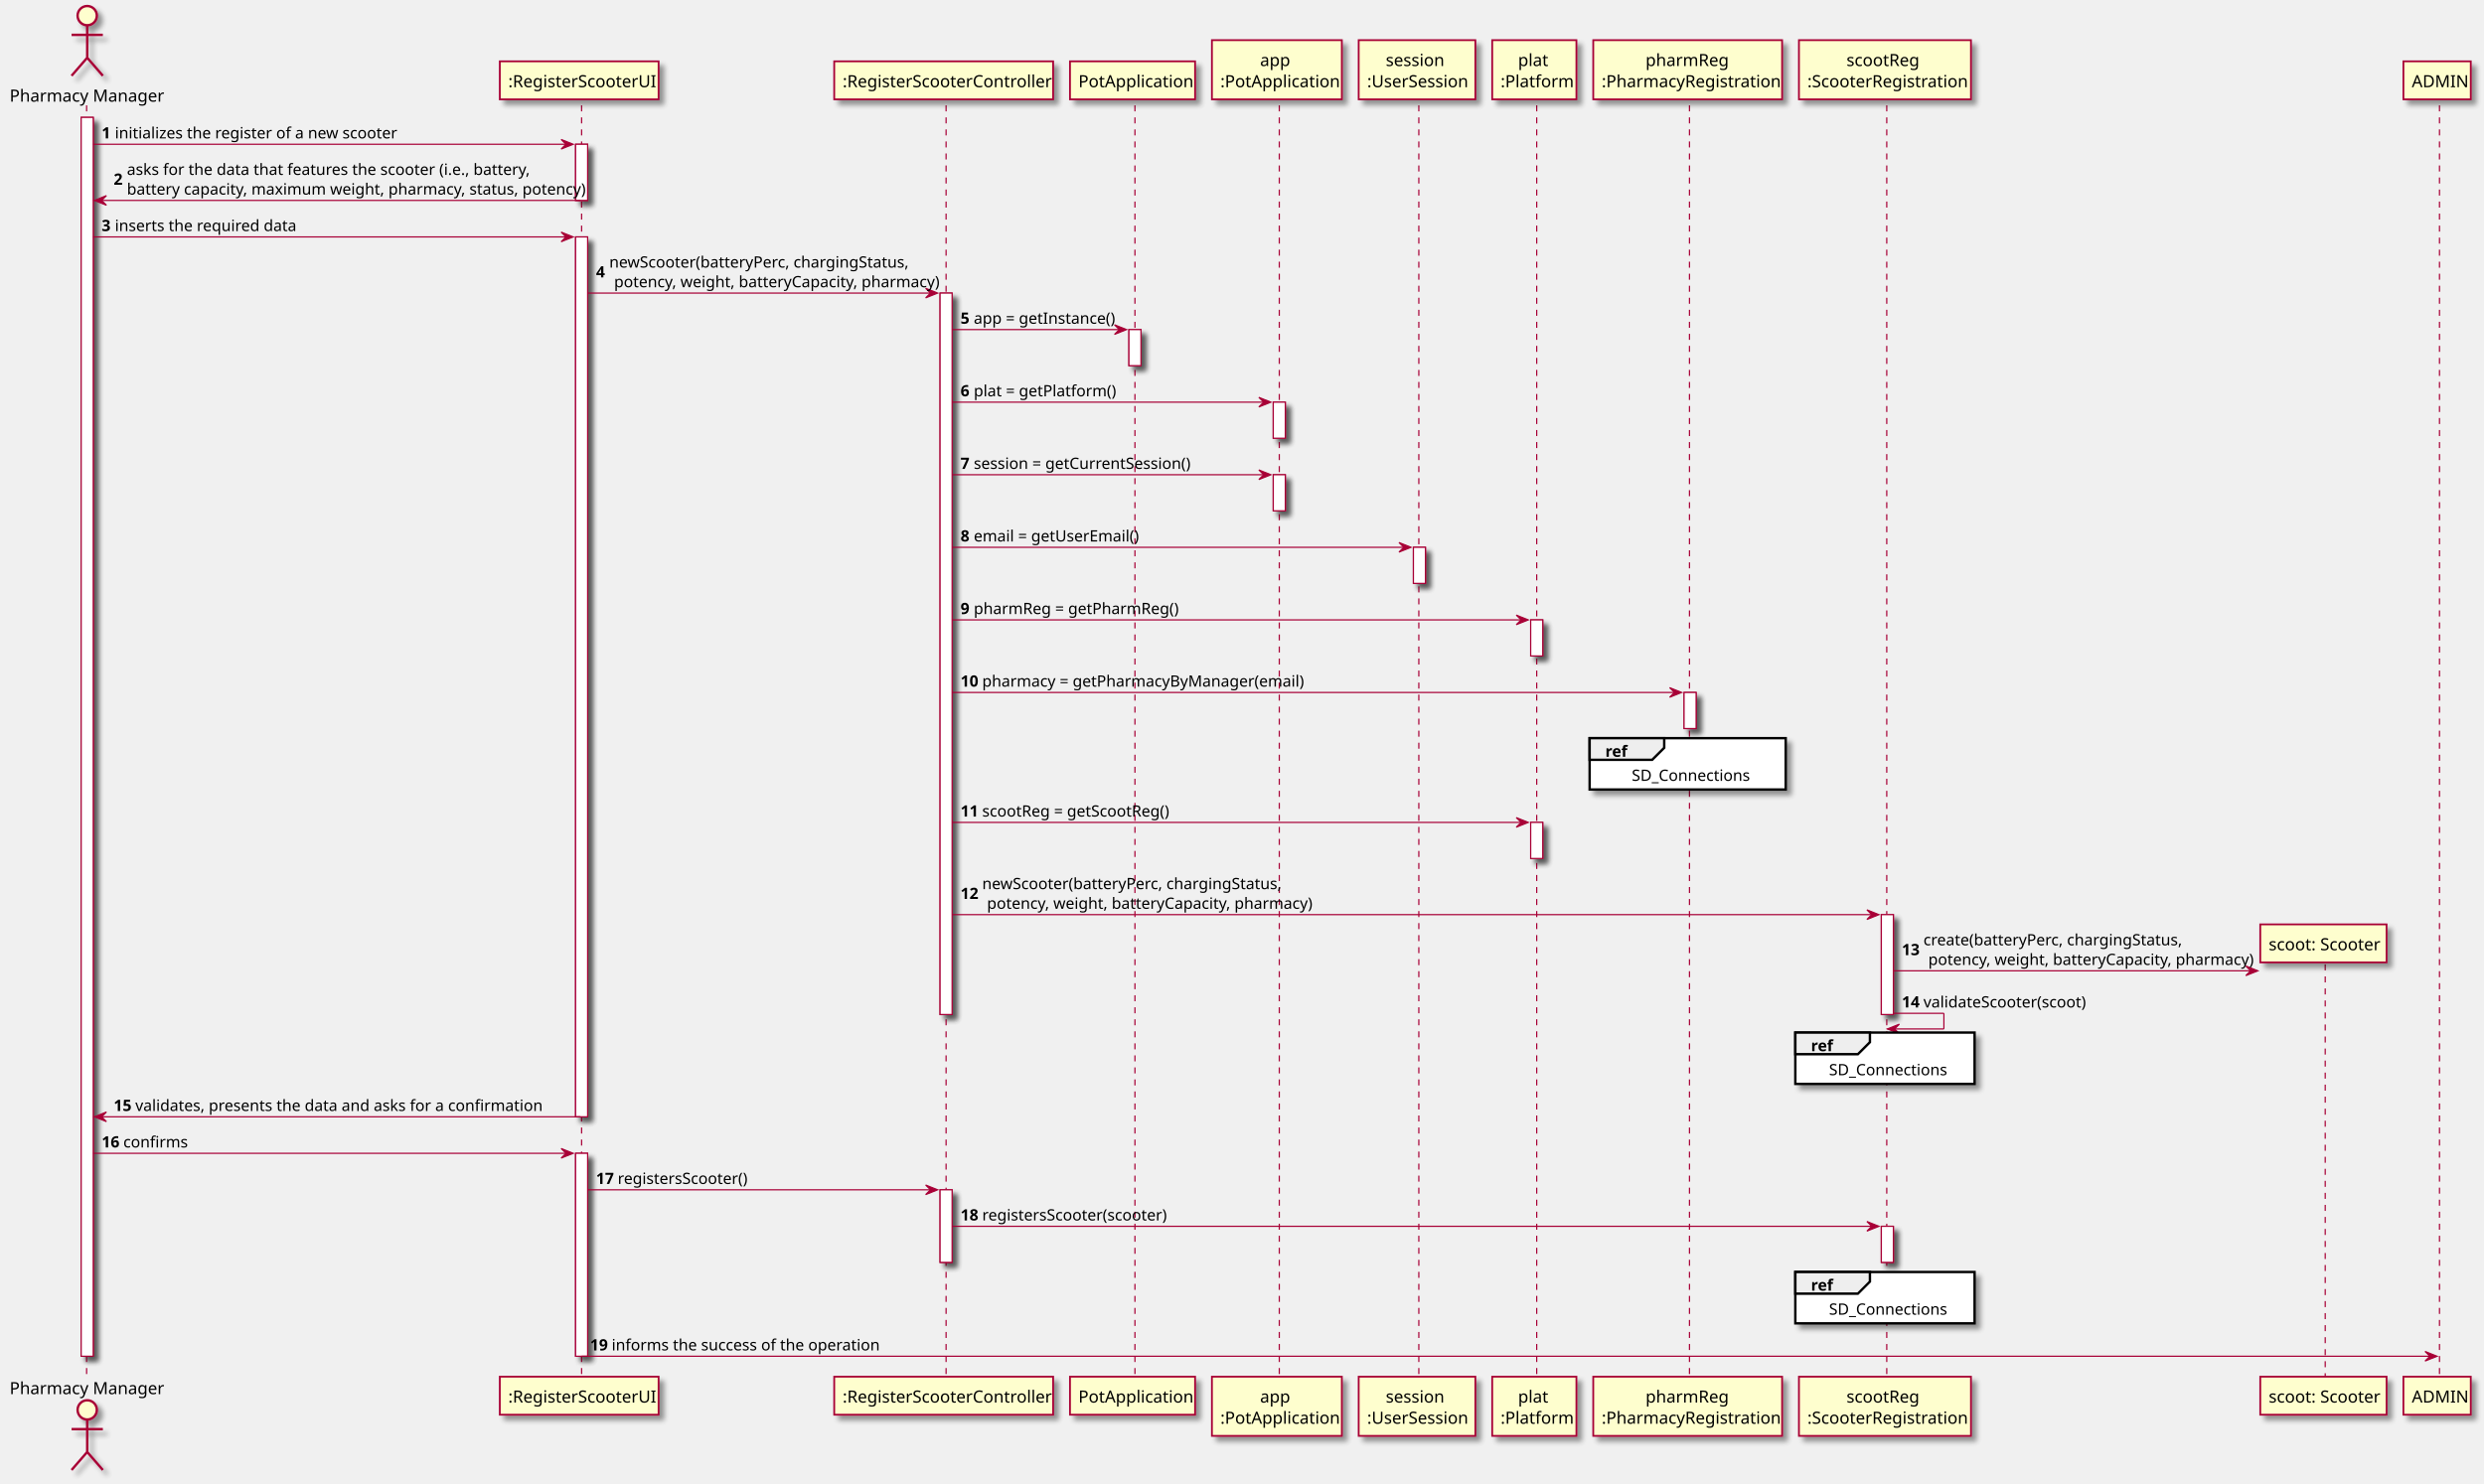
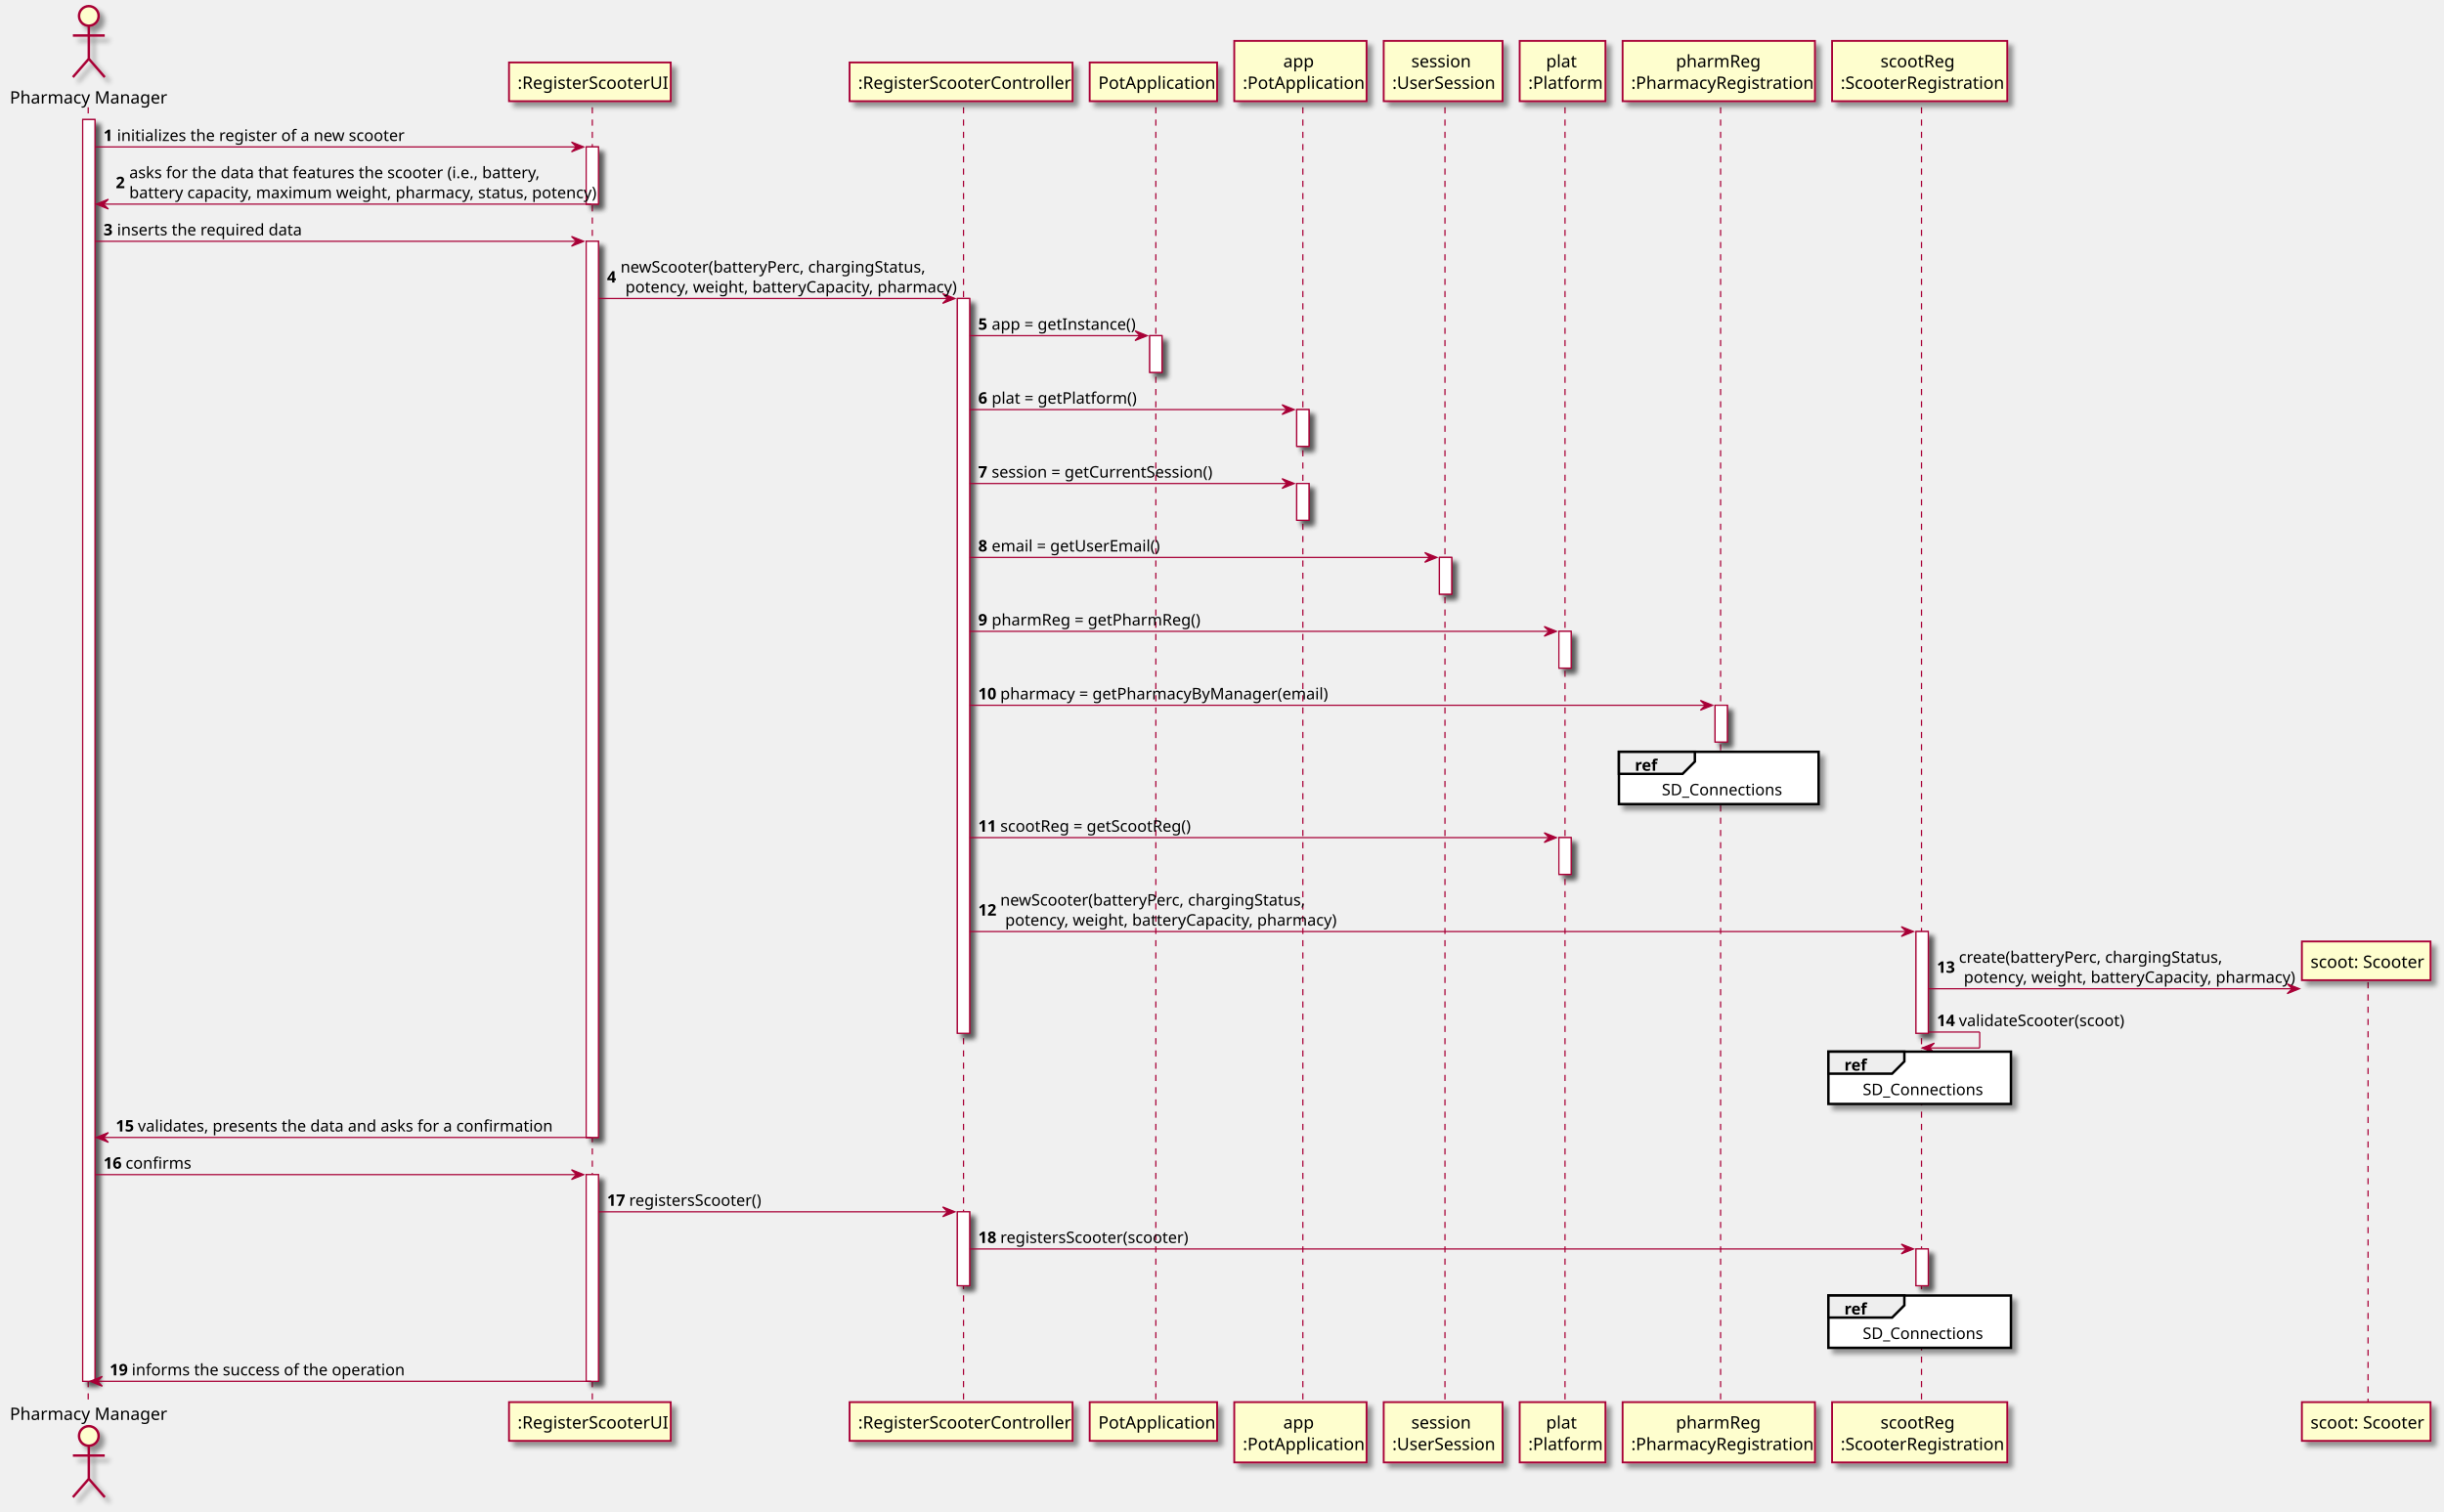
- <svg xmlns="http://www.w3.org/2000/svg" contentScriptType="application/ecmascript" contentStyleType="text/css" height="1234px" preserveAspectRatio="none" style="width:2065px;height:1234px;" version="1.1" viewBox="0 0 2065 1234" width="2065px" zoomAndPan="magnify">
+ <svg xmlns="http://www.w3.org/2000/svg" contentScriptType="application/ecmascript" contentStyleType="text/css" height="1234px" preserveAspectRatio="none" style="width:1995px;height:1234px;" version="1.1" viewBox="0 0 1995 1234" width="1995px" zoomAndPan="magnify">
  <defs>
-     <filter height="300%" id="fflf0548j7dnt" width="300%" x="-1" y="-1">
+     <filter height="300%" id="f1qmhrhe2sltez" width="300%" x="-1" y="-1">
      <feGaussianBlur result="blurOut" stdDeviation="2.0" />
      <feColorMatrix in="blurOut" result="blurOut2" type="matrix" values="0 0 0 0 0 0 0 0 0 0 0 0 0 0 0 0 0 0 .4 0" />
      <feOffset dx="4.0" dy="4.0" in="blurOut2" result="blurOut3" />
      <feBlend in="SourceGraphic" in2="blurOut3" mode="normal" />
    </filter>
  </defs>
  <g>
-     <rect fill="#FFFFFF" filter="url(#fflf0548j7dnt)" height="1030.195" style="stroke: #A80036; stroke-width: 1.0;" width="10" x="67.5" y="97.609" />
-     <rect fill="#FFFFFF" filter="url(#fflf0548j7dnt)" height="46.703" style="stroke: #A80036; stroke-width: 1.0;" width="10" x="478.5" y="119.961" />
-     <rect fill="#FFFFFF" filter="url(#fflf0548j7dnt)" height="731.68" style="stroke: #A80036; stroke-width: 1.0;" width="10" x="478.5" y="197.016" />
-     <rect fill="#FFFFFF" filter="url(#fflf0548j7dnt)" height="168.758" style="stroke: #A80036; stroke-width: 1.0;" width="10" x="478.5" y="959.047" />
-     <rect fill="#FFFFFF" filter="url(#fflf0548j7dnt)" height="599.922" style="stroke: #A80036; stroke-width: 1.0;" width="10" x="781.5" y="243.719" />
-     <rect fill="#FFFFFF" filter="url(#fflf0548j7dnt)" height="60.352" style="stroke: #A80036; stroke-width: 1.0;" width="10" x="781.5" y="989.398" />
-     <rect fill="#FFFFFF" filter="url(#fflf0548j7dnt)" height="30" style="stroke: #A80036; stroke-width: 1.0;" width="10" x="938.5" y="274.07" />
-     <rect fill="#FFFFFF" filter="url(#fflf0548j7dnt)" height="30" style="stroke: #A80036; stroke-width: 1.0;" width="10" x="1058.5" y="334.422" />
-     <rect fill="#FFFFFF" filter="url(#fflf0548j7dnt)" height="30" style="stroke: #A80036; stroke-width: 1.0;" width="10" x="1058.5" y="394.773" />
-     <rect fill="#FFFFFF" filter="url(#fflf0548j7dnt)" height="30" style="stroke: #A80036; stroke-width: 1.0;" width="10" x="1175" y="455.125" />
-     <rect fill="#FFFFFF" filter="url(#fflf0548j7dnt)" height="30" style="stroke: #A80036; stroke-width: 1.0;" width="10" x="1272.5" y="515.477" />
-     <rect fill="#FFFFFF" filter="url(#fflf0548j7dnt)" height="30" style="stroke: #A80036; stroke-width: 1.0;" width="10" x="1272.5" y="683.883" />
-     <rect fill="#FFFFFF" filter="url(#fflf0548j7dnt)" height="30" style="stroke: #A80036; stroke-width: 1.0;" width="10" x="1400" y="575.828" />
-     <rect fill="#FFFFFF" filter="url(#fflf0548j7dnt)" height="83.055" style="stroke: #A80036; stroke-width: 1.0;" width="10" x="1564" y="760.586" />
-     <rect fill="#FFFFFF" filter="url(#fflf0548j7dnt)" height="30" style="stroke: #A80036; stroke-width: 1.0;" width="10" x="1564" y="1019.75" />
+     <rect fill="#FFFFFF" filter="url(#f1qmhrhe2sltez)" height="1030.195" style="stroke: #A80036; stroke-width: 1.0;" width="10" x="67.5" y="97.609" />
+     <rect fill="#FFFFFF" filter="url(#f1qmhrhe2sltez)" height="46.703" style="stroke: #A80036; stroke-width: 1.0;" width="10" x="478.5" y="119.961" />
+     <rect fill="#FFFFFF" filter="url(#f1qmhrhe2sltez)" height="731.68" style="stroke: #A80036; stroke-width: 1.0;" width="10" x="478.5" y="197.016" />
+     <rect fill="#FFFFFF" filter="url(#f1qmhrhe2sltez)" height="168.758" style="stroke: #A80036; stroke-width: 1.0;" width="10" x="478.5" y="959.047" />
+     <rect fill="#FFFFFF" filter="url(#f1qmhrhe2sltez)" height="599.922" style="stroke: #A80036; stroke-width: 1.0;" width="10" x="781.5" y="243.719" />
+     <rect fill="#FFFFFF" filter="url(#f1qmhrhe2sltez)" height="60.352" style="stroke: #A80036; stroke-width: 1.0;" width="10" x="781.5" y="989.398" />
+     <rect fill="#FFFFFF" filter="url(#f1qmhrhe2sltez)" height="30" style="stroke: #A80036; stroke-width: 1.0;" width="10" x="938.5" y="274.07" />
+     <rect fill="#FFFFFF" filter="url(#f1qmhrhe2sltez)" height="30" style="stroke: #A80036; stroke-width: 1.0;" width="10" x="1058.5" y="334.422" />
+     <rect fill="#FFFFFF" filter="url(#f1qmhrhe2sltez)" height="30" style="stroke: #A80036; stroke-width: 1.0;" width="10" x="1058.5" y="394.773" />
+     <rect fill="#FFFFFF" filter="url(#f1qmhrhe2sltez)" height="30" style="stroke: #A80036; stroke-width: 1.0;" width="10" x="1175" y="455.125" />
+     <rect fill="#FFFFFF" filter="url(#f1qmhrhe2sltez)" height="30" style="stroke: #A80036; stroke-width: 1.0;" width="10" x="1272.5" y="515.477" />
+     <rect fill="#FFFFFF" filter="url(#f1qmhrhe2sltez)" height="30" style="stroke: #A80036; stroke-width: 1.0;" width="10" x="1272.5" y="683.883" />
+     <rect fill="#FFFFFF" filter="url(#f1qmhrhe2sltez)" height="30" style="stroke: #A80036; stroke-width: 1.0;" width="10" x="1400" y="575.828" />
+     <rect fill="#FFFFFF" filter="url(#f1qmhrhe2sltez)" height="83.055" style="stroke: #A80036; stroke-width: 1.0;" width="10" x="1564" y="760.586" />
+     <rect fill="#FFFFFF" filter="url(#f1qmhrhe2sltez)" height="30" style="stroke: #A80036; stroke-width: 1.0;" width="10" x="1564" y="1019.75" />
    <line style="stroke: #A80036; stroke-width: 1.0; stroke-dasharray: 5.0,5.0;" x1="72" x2="72" y1="87.609" y2="1145.805" />
    <line style="stroke: #A80036; stroke-width: 1.0; stroke-dasharray: 5.0,5.0;" x1="483.5" x2="483.5" y1="87.609" y2="1145.805" />
    <line style="stroke: #A80036; stroke-width: 1.0; stroke-dasharray: 5.0,5.0;" x1="786.5" x2="786.5" y1="87.609" y2="1145.805" />
    <line style="stroke: #A80036; stroke-width: 1.0; stroke-dasharray: 5.0,5.0;" x1="943.5" x2="943.5" y1="87.609" y2="1145.805" />
    <line style="stroke: #A80036; stroke-width: 1.0; stroke-dasharray: 5.0,5.0;" x1="1063.5" x2="1063.5" y1="87.609" y2="1145.805" />
    <line style="stroke: #A80036; stroke-width: 1.0; stroke-dasharray: 5.0,5.0;" x1="1179.5" x2="1179.5" y1="87.609" y2="1145.805" />
    <line style="stroke: #A80036; stroke-width: 1.0; stroke-dasharray: 5.0,5.0;" x1="1277.5" x2="1277.5" y1="87.609" y2="1145.805" />
    <line style="stroke: #A80036; stroke-width: 1.0; stroke-dasharray: 5.0,5.0;" x1="1404.5" x2="1404.5" y1="87.609" y2="1145.805" />
    <line style="stroke: #A80036; stroke-width: 1.0; stroke-dasharray: 5.0,5.0;" x1="1568.5" x2="1568.5" y1="87.609" y2="1145.805" />
    <line style="stroke: #A80036; stroke-width: 1.0; stroke-dasharray: 5.0,5.0;" x1="1933" x2="1933" y1="801.938" y2="1145.805" />
-     <line style="stroke: #A80036; stroke-width: 1.0; stroke-dasharray: 5.0,5.0;" x1="2028" x2="2028" y1="87.609" y2="1145.805" />
    <text fill="#000000" font-family="sans-serif" font-size="14" lengthAdjust="spacingAndGlyphs" textLength="123" x="8" y="84.533">Pharmacy Manager</text>
-     <ellipse cx="72.5" cy="13" fill="#FEFECE" filter="url(#fflf0548j7dnt)" rx="8" ry="8" style="stroke: #A80036; stroke-width: 2.0;" />
-     <path d="M72.5,21 L72.5,48 M59.5,29 L85.5,29 M72.5,48 L59.5,63 M72.5,48 L85.5,63 " fill="none" filter="url(#fflf0548j7dnt)" style="stroke: #A80036; stroke-width: 2.0;" />
+     <ellipse cx="72.5" cy="13" fill="#FEFECE" filter="url(#f1qmhrhe2sltez)" rx="8" ry="8" style="stroke: #A80036; stroke-width: 2.0;" />
+     <path d="M72.5,21 L72.5,48 M59.5,29 L85.5,29 M72.5,48 L59.5,63 M72.5,48 L85.5,63 " fill="none" filter="url(#f1qmhrhe2sltez)" style="stroke: #A80036; stroke-width: 2.0;" />
    <text fill="#000000" font-family="sans-serif" font-size="14" lengthAdjust="spacingAndGlyphs" textLength="123" x="8" y="1159.338">Pharmacy Manager</text>
-     <ellipse cx="72.5" cy="1172.414" fill="#FEFECE" filter="url(#fflf0548j7dnt)" rx="8" ry="8" style="stroke: #A80036; stroke-width: 2.0;" />
-     <path d="M72.5,1180.414 L72.5,1207.414 M59.5,1188.414 L85.5,1188.414 M72.5,1207.414 L59.5,1222.414 M72.5,1207.414 L85.5,1222.414 " fill="none" filter="url(#fflf0548j7dnt)" style="stroke: #A80036; stroke-width: 2.0;" />
-     <rect fill="#FEFECE" filter="url(#fflf0548j7dnt)" height="31.609" style="stroke: #A80036; stroke-width: 1.5;" width="132" x="415.5" y="51" />
+     <ellipse cx="72.5" cy="1172.414" fill="#FEFECE" filter="url(#f1qmhrhe2sltez)" rx="8" ry="8" style="stroke: #A80036; stroke-width: 2.0;" />
+     <path d="M72.5,1180.414 L72.5,1207.414 M59.5,1188.414 L85.5,1188.414 M72.5,1207.414 L59.5,1222.414 M72.5,1207.414 L85.5,1222.414 " fill="none" filter="url(#f1qmhrhe2sltez)" style="stroke: #A80036; stroke-width: 2.0;" />
+     <rect fill="#FEFECE" filter="url(#f1qmhrhe2sltez)" height="31.609" style="stroke: #A80036; stroke-width: 1.5;" width="132" x="415.5" y="51" />
    <text fill="#000000" font-family="sans-serif" font-size="14" lengthAdjust="spacingAndGlyphs" textLength="118" x="422.5" y="72.533">:RegisterScooterUI</text>
-     <rect fill="#FEFECE" filter="url(#fflf0548j7dnt)" height="31.609" style="stroke: #A80036; stroke-width: 1.5;" width="132" x="415.5" y="1144.805" />
+     <rect fill="#FEFECE" filter="url(#f1qmhrhe2sltez)" height="31.609" style="stroke: #A80036; stroke-width: 1.5;" width="132" x="415.5" y="1144.805" />
    <text fill="#000000" font-family="sans-serif" font-size="14" lengthAdjust="spacingAndGlyphs" textLength="118" x="422.5" y="1166.338">:RegisterScooterUI</text>
-     <rect fill="#FEFECE" filter="url(#fflf0548j7dnt)" height="31.609" style="stroke: #A80036; stroke-width: 1.5;" width="182" x="693.5" y="51" />
+     <rect fill="#FEFECE" filter="url(#f1qmhrhe2sltez)" height="31.609" style="stroke: #A80036; stroke-width: 1.5;" width="182" x="693.5" y="51" />
    <text fill="#000000" font-family="sans-serif" font-size="14" lengthAdjust="spacingAndGlyphs" textLength="168" x="700.5" y="72.533">:RegisterScooterController</text>
-     <rect fill="#FEFECE" filter="url(#fflf0548j7dnt)" height="31.609" style="stroke: #A80036; stroke-width: 1.5;" width="182" x="693.5" y="1144.805" />
+     <rect fill="#FEFECE" filter="url(#f1qmhrhe2sltez)" height="31.609" style="stroke: #A80036; stroke-width: 1.5;" width="182" x="693.5" y="1144.805" />
    <text fill="#000000" font-family="sans-serif" font-size="14" lengthAdjust="spacingAndGlyphs" textLength="168" x="700.5" y="1166.338">:RegisterScooterController</text>
-     <rect fill="#FEFECE" filter="url(#fflf0548j7dnt)" height="31.609" style="stroke: #A80036; stroke-width: 1.5;" width="104" x="889.5" y="51" />
+     <rect fill="#FEFECE" filter="url(#f1qmhrhe2sltez)" height="31.609" style="stroke: #A80036; stroke-width: 1.5;" width="104" x="889.5" y="51" />
    <text fill="#000000" font-family="sans-serif" font-size="14" lengthAdjust="spacingAndGlyphs" textLength="90" x="896.5" y="72.533">PotApplication</text>
-     <rect fill="#FEFECE" filter="url(#fflf0548j7dnt)" height="31.609" style="stroke: #A80036; stroke-width: 1.5;" width="104" x="889.5" y="1144.805" />
+     <rect fill="#FEFECE" filter="url(#f1qmhrhe2sltez)" height="31.609" style="stroke: #A80036; stroke-width: 1.5;" width="104" x="889.5" y="1144.805" />
    <text fill="#000000" font-family="sans-serif" font-size="14" lengthAdjust="spacingAndGlyphs" textLength="90" x="896.5" y="1166.338">PotApplication</text>
-     <rect fill="#FEFECE" filter="url(#fflf0548j7dnt)" height="49.219" style="stroke: #A80036; stroke-width: 1.5;" width="108" x="1007.5" y="33.391" />
+     <rect fill="#FEFECE" filter="url(#f1qmhrhe2sltez)" height="49.219" style="stroke: #A80036; stroke-width: 1.5;" width="108" x="1007.5" y="33.391" />
    <text fill="#000000" font-family="sans-serif" font-size="14" lengthAdjust="spacingAndGlyphs" textLength="24" x="1047.5" y="54.924">app</text>
    <text fill="#000000" font-family="sans-serif" font-size="14" lengthAdjust="spacingAndGlyphs" textLength="94" x="1014.5" y="72.533">:PotApplication</text>
-     <rect fill="#FEFECE" filter="url(#fflf0548j7dnt)" height="49.219" style="stroke: #A80036; stroke-width: 1.5;" width="108" x="1007.5" y="1144.805" />
+     <rect fill="#FEFECE" filter="url(#f1qmhrhe2sltez)" height="49.219" style="stroke: #A80036; stroke-width: 1.5;" width="108" x="1007.5" y="1144.805" />
    <text fill="#000000" font-family="sans-serif" font-size="14" lengthAdjust="spacingAndGlyphs" textLength="24" x="1047.5" y="1166.338">app</text>
    <text fill="#000000" font-family="sans-serif" font-size="14" lengthAdjust="spacingAndGlyphs" textLength="94" x="1014.5" y="1183.947">:PotApplication</text>
-     <rect fill="#FEFECE" filter="url(#fflf0548j7dnt)" height="49.219" style="stroke: #A80036; stroke-width: 1.5;" width="97" x="1129.5" y="33.391" />
+     <rect fill="#FEFECE" filter="url(#f1qmhrhe2sltez)" height="49.219" style="stroke: #A80036; stroke-width: 1.5;" width="97" x="1129.5" y="33.391" />
    <text fill="#000000" font-family="sans-serif" font-size="14" lengthAdjust="spacingAndGlyphs" textLength="48" x="1152" y="54.924">session</text>
    <text fill="#000000" font-family="sans-serif" font-size="14" lengthAdjust="spacingAndGlyphs" textLength="83" x="1136.5" y="72.533">:UserSession</text>
-     <rect fill="#FEFECE" filter="url(#fflf0548j7dnt)" height="49.219" style="stroke: #A80036; stroke-width: 1.5;" width="97" x="1129.5" y="1144.805" />
+     <rect fill="#FEFECE" filter="url(#f1qmhrhe2sltez)" height="49.219" style="stroke: #A80036; stroke-width: 1.5;" width="97" x="1129.5" y="1144.805" />
    <text fill="#000000" font-family="sans-serif" font-size="14" lengthAdjust="spacingAndGlyphs" textLength="48" x="1152" y="1166.338">session</text>
    <text fill="#000000" font-family="sans-serif" font-size="14" lengthAdjust="spacingAndGlyphs" textLength="83" x="1136.5" y="1183.947">:UserSession</text>
-     <rect fill="#FEFECE" filter="url(#fflf0548j7dnt)" height="49.219" style="stroke: #A80036; stroke-width: 1.5;" width="70" x="1240.5" y="33.391" />
+     <rect fill="#FEFECE" filter="url(#f1qmhrhe2sltez)" height="49.219" style="stroke: #A80036; stroke-width: 1.5;" width="70" x="1240.5" y="33.391" />
    <text fill="#000000" font-family="sans-serif" font-size="14" lengthAdjust="spacingAndGlyphs" textLength="23" x="1262" y="54.924">plat</text>
    <text fill="#000000" font-family="sans-serif" font-size="14" lengthAdjust="spacingAndGlyphs" textLength="56" x="1247.5" y="72.533">:Platform</text>
-     <rect fill="#FEFECE" filter="url(#fflf0548j7dnt)" height="49.219" style="stroke: #A80036; stroke-width: 1.5;" width="70" x="1240.5" y="1144.805" />
+     <rect fill="#FEFECE" filter="url(#f1qmhrhe2sltez)" height="49.219" style="stroke: #A80036; stroke-width: 1.5;" width="70" x="1240.5" y="1144.805" />
    <text fill="#000000" font-family="sans-serif" font-size="14" lengthAdjust="spacingAndGlyphs" textLength="23" x="1262" y="1166.338">plat</text>
    <text fill="#000000" font-family="sans-serif" font-size="14" lengthAdjust="spacingAndGlyphs" textLength="56" x="1247.5" y="1183.947">:Platform</text>
-     <rect fill="#FEFECE" filter="url(#fflf0548j7dnt)" height="49.219" style="stroke: #A80036; stroke-width: 1.5;" width="157" x="1324.5" y="33.391" />
+     <rect fill="#FEFECE" filter="url(#f1qmhrhe2sltez)" height="49.219" style="stroke: #A80036; stroke-width: 1.5;" width="157" x="1324.5" y="33.391" />
    <text fill="#000000" font-family="sans-serif" font-size="14" lengthAdjust="spacingAndGlyphs" textLength="66" x="1368" y="54.924">pharmReg</text>
    <text fill="#000000" font-family="sans-serif" font-size="14" lengthAdjust="spacingAndGlyphs" textLength="143" x="1331.5" y="72.533">:PharmacyRegistration</text>
-     <rect fill="#FEFECE" filter="url(#fflf0548j7dnt)" height="49.219" style="stroke: #A80036; stroke-width: 1.5;" width="157" x="1324.5" y="1144.805" />
+     <rect fill="#FEFECE" filter="url(#f1qmhrhe2sltez)" height="49.219" style="stroke: #A80036; stroke-width: 1.5;" width="157" x="1324.5" y="1144.805" />
    <text fill="#000000" font-family="sans-serif" font-size="14" lengthAdjust="spacingAndGlyphs" textLength="66" x="1368" y="1166.338">pharmReg</text>
    <text fill="#000000" font-family="sans-serif" font-size="14" lengthAdjust="spacingAndGlyphs" textLength="143" x="1331.5" y="1183.947">:PharmacyRegistration</text>
-     <rect fill="#FEFECE" filter="url(#fflf0548j7dnt)" height="49.219" style="stroke: #A80036; stroke-width: 1.5;" width="143" x="1495.5" y="33.391" />
+     <rect fill="#FEFECE" filter="url(#f1qmhrhe2sltez)" height="49.219" style="stroke: #A80036; stroke-width: 1.5;" width="143" x="1495.5" y="33.391" />
    <text fill="#000000" font-family="sans-serif" font-size="14" lengthAdjust="spacingAndGlyphs" textLength="60" x="1535" y="54.924">scootReg</text>
    <text fill="#000000" font-family="sans-serif" font-size="14" lengthAdjust="spacingAndGlyphs" textLength="129" x="1502.5" y="72.533">:ScooterRegistration</text>
-     <rect fill="#FEFECE" filter="url(#fflf0548j7dnt)" height="49.219" style="stroke: #A80036; stroke-width: 1.5;" width="143" x="1495.5" y="1144.805" />
+     <rect fill="#FEFECE" filter="url(#f1qmhrhe2sltez)" height="49.219" style="stroke: #A80036; stroke-width: 1.5;" width="143" x="1495.5" y="1144.805" />
    <text fill="#000000" font-family="sans-serif" font-size="14" lengthAdjust="spacingAndGlyphs" textLength="60" x="1535" y="1166.338">scootReg</text>
    <text fill="#000000" font-family="sans-serif" font-size="14" lengthAdjust="spacingAndGlyphs" textLength="129" x="1502.5" y="1183.947">:ScooterRegistration</text>
-     <rect fill="#FEFECE" filter="url(#fflf0548j7dnt)" height="31.609" style="stroke: #A80036; stroke-width: 1.5;" width="105" x="1879" y="1144.805" />
+     <rect fill="#FEFECE" filter="url(#f1qmhrhe2sltez)" height="31.609" style="stroke: #A80036; stroke-width: 1.5;" width="105" x="1879" y="1144.805" />
    <text fill="#000000" font-family="sans-serif" font-size="14" lengthAdjust="spacingAndGlyphs" textLength="91" x="1886" y="1166.338">scoot: Scooter</text>
-     <rect fill="#FEFECE" filter="url(#fflf0548j7dnt)" height="31.609" style="stroke: #A80036; stroke-width: 1.5;" width="56" x="1998" y="51" />
-     <text fill="#000000" font-family="sans-serif" font-size="14" lengthAdjust="spacingAndGlyphs" textLength="42" x="2005" y="72.533">ADMIN</text>
-     <rect fill="#FEFECE" filter="url(#fflf0548j7dnt)" height="31.609" style="stroke: #A80036; stroke-width: 1.5;" width="56" x="1998" y="1144.805" />
-     <text fill="#000000" font-family="sans-serif" font-size="14" lengthAdjust="spacingAndGlyphs" textLength="42" x="2005" y="1166.338">ADMIN</text>
-     <rect fill="#FFFFFF" filter="url(#fflf0548j7dnt)" height="1030.195" style="stroke: #A80036; stroke-width: 1.0;" width="10" x="67.5" y="97.609" />
-     <rect fill="#FFFFFF" filter="url(#fflf0548j7dnt)" height="46.703" style="stroke: #A80036; stroke-width: 1.0;" width="10" x="478.5" y="119.961" />
-     <rect fill="#FFFFFF" filter="url(#fflf0548j7dnt)" height="731.68" style="stroke: #A80036; stroke-width: 1.0;" width="10" x="478.5" y="197.016" />
-     <rect fill="#FFFFFF" filter="url(#fflf0548j7dnt)" height="168.758" style="stroke: #A80036; stroke-width: 1.0;" width="10" x="478.5" y="959.047" />
-     <rect fill="#FFFFFF" filter="url(#fflf0548j7dnt)" height="599.922" style="stroke: #A80036; stroke-width: 1.0;" width="10" x="781.5" y="243.719" />
-     <rect fill="#FFFFFF" filter="url(#fflf0548j7dnt)" height="60.352" style="stroke: #A80036; stroke-width: 1.0;" width="10" x="781.5" y="989.398" />
-     <rect fill="#FFFFFF" filter="url(#fflf0548j7dnt)" height="30" style="stroke: #A80036; stroke-width: 1.0;" width="10" x="938.5" y="274.07" />
-     <rect fill="#FFFFFF" filter="url(#fflf0548j7dnt)" height="30" style="stroke: #A80036; stroke-width: 1.0;" width="10" x="1058.5" y="334.422" />
-     <rect fill="#FFFFFF" filter="url(#fflf0548j7dnt)" height="30" style="stroke: #A80036; stroke-width: 1.0;" width="10" x="1058.5" y="394.773" />
-     <rect fill="#FFFFFF" filter="url(#fflf0548j7dnt)" height="30" style="stroke: #A80036; stroke-width: 1.0;" width="10" x="1175" y="455.125" />
-     <rect fill="#FFFFFF" filter="url(#fflf0548j7dnt)" height="30" style="stroke: #A80036; stroke-width: 1.0;" width="10" x="1272.5" y="515.477" />
-     <rect fill="#FFFFFF" filter="url(#fflf0548j7dnt)" height="30" style="stroke: #A80036; stroke-width: 1.0;" width="10" x="1272.5" y="683.883" />
-     <rect fill="#FFFFFF" filter="url(#fflf0548j7dnt)" height="30" style="stroke: #A80036; stroke-width: 1.0;" width="10" x="1400" y="575.828" />
-     <rect fill="#FFFFFF" filter="url(#fflf0548j7dnt)" height="83.055" style="stroke: #A80036; stroke-width: 1.0;" width="10" x="1564" y="760.586" />
-     <rect fill="#FFFFFF" filter="url(#fflf0548j7dnt)" height="30" style="stroke: #A80036; stroke-width: 1.0;" width="10" x="1564" y="1019.75" />
+     <rect fill="#FFFFFF" filter="url(#f1qmhrhe2sltez)" height="1030.195" style="stroke: #A80036; stroke-width: 1.0;" width="10" x="67.5" y="97.609" />
+     <rect fill="#FFFFFF" filter="url(#f1qmhrhe2sltez)" height="46.703" style="stroke: #A80036; stroke-width: 1.0;" width="10" x="478.5" y="119.961" />
+     <rect fill="#FFFFFF" filter="url(#f1qmhrhe2sltez)" height="731.68" style="stroke: #A80036; stroke-width: 1.0;" width="10" x="478.5" y="197.016" />
+     <rect fill="#FFFFFF" filter="url(#f1qmhrhe2sltez)" height="168.758" style="stroke: #A80036; stroke-width: 1.0;" width="10" x="478.5" y="959.047" />
+     <rect fill="#FFFFFF" filter="url(#f1qmhrhe2sltez)" height="599.922" style="stroke: #A80036; stroke-width: 1.0;" width="10" x="781.5" y="243.719" />
+     <rect fill="#FFFFFF" filter="url(#f1qmhrhe2sltez)" height="60.352" style="stroke: #A80036; stroke-width: 1.0;" width="10" x="781.5" y="989.398" />
+     <rect fill="#FFFFFF" filter="url(#f1qmhrhe2sltez)" height="30" style="stroke: #A80036; stroke-width: 1.0;" width="10" x="938.5" y="274.07" />
+     <rect fill="#FFFFFF" filter="url(#f1qmhrhe2sltez)" height="30" style="stroke: #A80036; stroke-width: 1.0;" width="10" x="1058.5" y="334.422" />
+     <rect fill="#FFFFFF" filter="url(#f1qmhrhe2sltez)" height="30" style="stroke: #A80036; stroke-width: 1.0;" width="10" x="1058.5" y="394.773" />
+     <rect fill="#FFFFFF" filter="url(#f1qmhrhe2sltez)" height="30" style="stroke: #A80036; stroke-width: 1.0;" width="10" x="1175" y="455.125" />
+     <rect fill="#FFFFFF" filter="url(#f1qmhrhe2sltez)" height="30" style="stroke: #A80036; stroke-width: 1.0;" width="10" x="1272.5" y="515.477" />
+     <rect fill="#FFFFFF" filter="url(#f1qmhrhe2sltez)" height="30" style="stroke: #A80036; stroke-width: 1.0;" width="10" x="1272.5" y="683.883" />
+     <rect fill="#FFFFFF" filter="url(#f1qmhrhe2sltez)" height="30" style="stroke: #A80036; stroke-width: 1.0;" width="10" x="1400" y="575.828" />
+     <rect fill="#FFFFFF" filter="url(#f1qmhrhe2sltez)" height="83.055" style="stroke: #A80036; stroke-width: 1.0;" width="10" x="1564" y="760.586" />
+     <rect fill="#FFFFFF" filter="url(#f1qmhrhe2sltez)" height="30" style="stroke: #A80036; stroke-width: 1.0;" width="10" x="1564" y="1019.75" />
    <polygon fill="#A80036" points="466.5,115.961,476.5,119.961,466.5,123.961,470.5,119.961" style="stroke: #A80036; stroke-width: 1.0;" />
    <line style="stroke: #A80036; stroke-width: 1.0;" x1="77.5" x2="472.5" y1="119.961" y2="119.961" />
    <text fill="#000000" font-family="sans-serif" font-size="13" font-weight="bold" lengthAdjust="spacingAndGlyphs" textLength="7" x="84.5" y="115.105">1</text>
    <text fill="#000000" font-family="sans-serif" font-size="13" lengthAdjust="spacingAndGlyphs" textLength="222" x="95.5" y="115.105">initializes the register of a new scooter</text>
    <polygon fill="#A80036" points="88.5,162.664,78.5,166.664,88.5,170.664,84.5,166.664" style="stroke: #A80036; stroke-width: 1.0;" />
    <line style="stroke: #A80036; stroke-width: 1.0;" x1="82.5" x2="482.5" y1="166.664" y2="166.664" />
    <text fill="#000000" font-family="sans-serif" font-size="13" font-weight="bold" lengthAdjust="spacingAndGlyphs" textLength="7" x="94.5" y="153.632">2</text>
    <text fill="#000000" font-family="sans-serif" font-size="13" lengthAdjust="spacingAndGlyphs" textLength="320" x="105.5" y="145.456">asks for the data that features the scooter (i.e., battery,</text>
    <text fill="#000000" font-family="sans-serif" font-size="13" lengthAdjust="spacingAndGlyphs" textLength="366" x="105.5" y="161.808">battery capacity, maximum weight, pharmacy, status, potency)</text>
    <polygon fill="#A80036" points="466.5,193.016,476.5,197.016,466.5,201.016,470.5,197.016" style="stroke: #A80036; stroke-width: 1.0;" />
    <line style="stroke: #A80036; stroke-width: 1.0;" x1="77.5" x2="472.5" y1="197.016" y2="197.016" />
    <text fill="#000000" font-family="sans-serif" font-size="13" font-weight="bold" lengthAdjust="spacingAndGlyphs" textLength="7" x="84.5" y="192.159">3</text>
    <text fill="#000000" font-family="sans-serif" font-size="13" lengthAdjust="spacingAndGlyphs" textLength="140" x="95.5" y="192.159">inserts the required data</text>
    <polygon fill="#A80036" points="769.5,239.719,779.5,243.719,769.5,247.719,773.5,243.719" style="stroke: #A80036; stroke-width: 1.0;" />
    <line style="stroke: #A80036; stroke-width: 1.0;" x1="488.5" x2="775.5" y1="243.719" y2="243.719" />
    <text fill="#000000" font-family="sans-serif" font-size="13" font-weight="bold" lengthAdjust="spacingAndGlyphs" textLength="7" x="495.5" y="230.686">4</text>
    <text fill="#000000" font-family="sans-serif" font-size="13" lengthAdjust="spacingAndGlyphs" textLength="238" x="506.5" y="222.511">newScooter(batteryPerc, chargingStatus,</text>
    <text fill="#000000" font-family="sans-serif" font-size="13" lengthAdjust="spacingAndGlyphs" textLength="259" x="510.5" y="238.862">potency, weight, batteryCapacity, pharmacy)</text>
    <polygon fill="#A80036" points="926.5,270.07,936.5,274.07,926.5,278.07,930.5,274.07" style="stroke: #A80036; stroke-width: 1.0;" />
    <line style="stroke: #A80036; stroke-width: 1.0;" x1="791.5" x2="932.5" y1="274.07" y2="274.07" />
    <text fill="#000000" font-family="sans-serif" font-size="13" font-weight="bold" lengthAdjust="spacingAndGlyphs" textLength="7" x="798.5" y="269.214">5</text>
    <text fill="#000000" font-family="sans-serif" font-size="13" lengthAdjust="spacingAndGlyphs" textLength="112" x="809.5" y="269.214">app = getInstance()</text>
    <polygon fill="#A80036" points="1046.5,330.422,1056.5,334.422,1046.5,338.422,1050.5,334.422" style="stroke: #A80036; stroke-width: 1.0;" />
    <line style="stroke: #A80036; stroke-width: 1.0;" x1="791.5" x2="1052.5" y1="334.422" y2="334.422" />
    <text fill="#000000" font-family="sans-serif" font-size="13" font-weight="bold" lengthAdjust="spacingAndGlyphs" textLength="7" x="798.5" y="329.565">6</text>
    <text fill="#000000" font-family="sans-serif" font-size="13" lengthAdjust="spacingAndGlyphs" textLength="111" x="809.5" y="329.565">plat = getPlatform()</text>
    <polygon fill="#A80036" points="1046.5,390.773,1056.5,394.773,1046.5,398.773,1050.5,394.773" style="stroke: #A80036; stroke-width: 1.0;" />
    <line style="stroke: #A80036; stroke-width: 1.0;" x1="791.5" x2="1052.5" y1="394.773" y2="394.773" />
    <text fill="#000000" font-family="sans-serif" font-size="13" font-weight="bold" lengthAdjust="spacingAndGlyphs" textLength="7" x="798.5" y="389.917">7</text>
    <text fill="#000000" font-family="sans-serif" font-size="13" lengthAdjust="spacingAndGlyphs" textLength="176" x="809.5" y="389.917">session = getCurrentSession()</text>
    <polygon fill="#A80036" points="1163,451.125,1173,455.125,1163,459.125,1167,455.125" style="stroke: #A80036; stroke-width: 1.0;" />
    <line style="stroke: #A80036; stroke-width: 1.0;" x1="791.5" x2="1169" y1="455.125" y2="455.125" />
    <text fill="#000000" font-family="sans-serif" font-size="13" font-weight="bold" lengthAdjust="spacingAndGlyphs" textLength="7" x="798.5" y="450.269">8</text>
    <text fill="#000000" font-family="sans-serif" font-size="13" lengthAdjust="spacingAndGlyphs" textLength="133" x="809.5" y="450.269">email = getUserEmail()</text>
    <polygon fill="#A80036" points="1260.5,511.477,1270.5,515.477,1260.5,519.477,1264.5,515.477" style="stroke: #A80036; stroke-width: 1.0;" />
    <line style="stroke: #A80036; stroke-width: 1.0;" x1="791.5" x2="1266.5" y1="515.477" y2="515.477" />
    <text fill="#000000" font-family="sans-serif" font-size="13" font-weight="bold" lengthAdjust="spacingAndGlyphs" textLength="7" x="798.5" y="510.62">9</text>
    <text fill="#000000" font-family="sans-serif" font-size="13" lengthAdjust="spacingAndGlyphs" textLength="162" x="809.5" y="510.62">pharmReg = getPharmReg()</text>
    <polygon fill="#A80036" points="1388,571.828,1398,575.828,1388,579.828,1392,575.828" style="stroke: #A80036; stroke-width: 1.0;" />
    <line style="stroke: #A80036; stroke-width: 1.0;" x1="791.5" x2="1394" y1="575.828" y2="575.828" />
    <text fill="#000000" font-family="sans-serif" font-size="13" font-weight="bold" lengthAdjust="spacingAndGlyphs" textLength="14" x="798.5" y="570.972">10</text>
    <text fill="#000000" font-family="sans-serif" font-size="13" lengthAdjust="spacingAndGlyphs" textLength="255" x="816.5" y="570.972">pharmacy = getPharmacyByManager(email)</text>
-     <rect fill="#FFFFFF" filter="url(#fflf0548j7dnt)" height="42.703" style="stroke: #000000; stroke-width: 2.0;" width="163" x="1321.5" y="613.828" />
+     <rect fill="#FFFFFF" filter="url(#f1qmhrhe2sltez)" height="42.703" style="stroke: #000000; stroke-width: 2.0;" width="163" x="1321.5" y="613.828" />
    <polygon fill="#EEEEEE" points="1321.5,613.828,1383.5,613.828,1383.5,621.828,1373.5,631.828,1321.5,631.828,1321.5,613.828" style="stroke: #000000; stroke-width: 2.0;" />
    <text fill="#000000" font-family="sans-serif" font-size="13" font-weight="bold" lengthAdjust="spacingAndGlyphs" textLength="17" x="1334.5" y="629.323">ref</text>
    <text fill="#000000" font-family="sans-serif" font-size="13" lengthAdjust="spacingAndGlyphs" textLength="97" x="1356.5" y="649.323">SD_Connections</text>
    <polygon fill="#A80036" points="1260.5,679.883,1270.5,683.883,1260.5,687.883,1264.5,683.883" style="stroke: #A80036; stroke-width: 1.0;" />
    <line style="stroke: #A80036; stroke-width: 1.0;" x1="791.5" x2="1266.5" y1="683.883" y2="683.883" />
    <text fill="#000000" font-family="sans-serif" font-size="13" font-weight="bold" lengthAdjust="spacingAndGlyphs" textLength="14" x="798.5" y="679.026">11</text>
    <text fill="#000000" font-family="sans-serif" font-size="13" lengthAdjust="spacingAndGlyphs" textLength="154" x="816.5" y="679.026">scootReg = getScootReg()</text>
    <polygon fill="#A80036" points="1552,756.586,1562,760.586,1552,764.586,1556,760.586" style="stroke: #A80036; stroke-width: 1.0;" />
    <line style="stroke: #A80036; stroke-width: 1.0;" x1="791.5" x2="1558" y1="760.586" y2="760.586" />
    <text fill="#000000" font-family="sans-serif" font-size="13" font-weight="bold" lengthAdjust="spacingAndGlyphs" textLength="14" x="798.5" y="747.554">12</text>
    <text fill="#000000" font-family="sans-serif" font-size="13" lengthAdjust="spacingAndGlyphs" textLength="238" x="816.5" y="739.378">newScooter(batteryPerc, chargingStatus,</text>
    <text fill="#000000" font-family="sans-serif" font-size="13" lengthAdjust="spacingAndGlyphs" textLength="259" x="820.5" y="755.73">potency, weight, batteryCapacity, pharmacy)</text>
    <polygon fill="#A80036" points="1867,803.289,1877,807.289,1867,811.289,1871,807.289" style="stroke: #A80036; stroke-width: 1.0;" />
    <line style="stroke: #A80036; stroke-width: 1.0;" x1="1574" x2="1873" y1="807.289" y2="807.289" />
    <text fill="#000000" font-family="sans-serif" font-size="13" font-weight="bold" lengthAdjust="spacingAndGlyphs" textLength="14" x="1581" y="794.257">13</text>
    <text fill="#000000" font-family="sans-serif" font-size="13" lengthAdjust="spacingAndGlyphs" textLength="206" x="1599" y="786.081">create(batteryPerc, chargingStatus,</text>
    <text fill="#000000" font-family="sans-serif" font-size="13" lengthAdjust="spacingAndGlyphs" textLength="259" x="1603" y="802.433">potency, weight, batteryCapacity, pharmacy)</text>
-     <rect fill="#FEFECE" filter="url(#fflf0548j7dnt)" height="31.609" style="stroke: #A80036; stroke-width: 1.5;" width="105" x="1879" y="768.68" />
+     <rect fill="#FEFECE" filter="url(#f1qmhrhe2sltez)" height="31.609" style="stroke: #A80036; stroke-width: 1.5;" width="105" x="1879" y="768.68" />
    <text fill="#000000" font-family="sans-serif" font-size="14" lengthAdjust="spacingAndGlyphs" textLength="91" x="1886" y="790.213">scoot: Scooter</text>
    <line style="stroke: #A80036; stroke-width: 1.0;" x1="1574" x2="1616" y1="842.641" y2="842.641" />
    <line style="stroke: #A80036; stroke-width: 1.0;" x1="1616" x2="1616" y1="842.641" y2="855.641" />
    <line style="stroke: #A80036; stroke-width: 1.0;" x1="1569" x2="1616" y1="855.641" y2="855.641" />
    <polygon fill="#A80036" points="1579,851.641,1569,855.641,1579,859.641,1575,855.641" style="stroke: #A80036; stroke-width: 1.0;" />
    <text fill="#000000" font-family="sans-serif" font-size="13" font-weight="bold" lengthAdjust="spacingAndGlyphs" textLength="14" x="1581" y="837.784">14</text>
    <text fill="#000000" font-family="sans-serif" font-size="13" lengthAdjust="spacingAndGlyphs" textLength="128" x="1599" y="837.784">validateScooter(scoot)</text>
-     <rect fill="#FFFFFF" filter="url(#fflf0548j7dnt)" height="42.703" style="stroke: #000000; stroke-width: 2.0;" width="149" x="1492.5" y="858.641" />
+     <rect fill="#FFFFFF" filter="url(#f1qmhrhe2sltez)" height="42.703" style="stroke: #000000; stroke-width: 2.0;" width="149" x="1492.5" y="858.641" />
    <polygon fill="#EEEEEE" points="1492.5,858.641,1554.5,858.641,1554.5,866.641,1544.5,876.641,1492.5,876.641,1492.5,858.641" style="stroke: #000000; stroke-width: 2.0;" />
    <text fill="#000000" font-family="sans-serif" font-size="13" font-weight="bold" lengthAdjust="spacingAndGlyphs" textLength="17" x="1505.5" y="874.136">ref</text>
    <text fill="#000000" font-family="sans-serif" font-size="13" lengthAdjust="spacingAndGlyphs" textLength="97" x="1520.5" y="894.136">SD_Connections</text>
    <polygon fill="#A80036" points="88.5,924.695,78.5,928.695,88.5,932.695,84.5,928.695" style="stroke: #A80036; stroke-width: 1.0;" />
    <line style="stroke: #A80036; stroke-width: 1.0;" x1="82.5" x2="482.5" y1="928.695" y2="928.695" />
    <text fill="#000000" font-family="sans-serif" font-size="13" font-weight="bold" lengthAdjust="spacingAndGlyphs" textLength="14" x="94.5" y="923.839">15</text>
    <text fill="#000000" font-family="sans-serif" font-size="13" lengthAdjust="spacingAndGlyphs" textLength="319" x="112.5" y="923.839">validates, presents the data and asks for a confirmation</text>
    <polygon fill="#A80036" points="466.5,955.047,476.5,959.047,466.5,963.047,470.5,959.047" style="stroke: #A80036; stroke-width: 1.0;" />
    <line style="stroke: #A80036; stroke-width: 1.0;" x1="77.5" x2="472.5" y1="959.047" y2="959.047" />
    <text fill="#000000" font-family="sans-serif" font-size="13" font-weight="bold" lengthAdjust="spacingAndGlyphs" textLength="14" x="84.5" y="954.19">16</text>
    <text fill="#000000" font-family="sans-serif" font-size="13" lengthAdjust="spacingAndGlyphs" textLength="49" x="102.5" y="954.19">confirms</text>
    <polygon fill="#A80036" points="769.5,985.398,779.5,989.398,769.5,993.398,773.5,989.398" style="stroke: #A80036; stroke-width: 1.0;" />
    <line style="stroke: #A80036; stroke-width: 1.0;" x1="488.5" x2="775.5" y1="989.398" y2="989.398" />
    <text fill="#000000" font-family="sans-serif" font-size="13" font-weight="bold" lengthAdjust="spacingAndGlyphs" textLength="14" x="495.5" y="984.542">17</text>
    <text fill="#000000" font-family="sans-serif" font-size="13" lengthAdjust="spacingAndGlyphs" textLength="103" x="513.5" y="984.542">registersScooter()</text>
    <polygon fill="#A80036" points="1552,1015.75,1562,1019.75,1552,1023.75,1556,1019.75" style="stroke: #A80036; stroke-width: 1.0;" />
    <line style="stroke: #A80036; stroke-width: 1.0;" x1="791.5" x2="1558" y1="1019.75" y2="1019.75" />
    <text fill="#000000" font-family="sans-serif" font-size="13" font-weight="bold" lengthAdjust="spacingAndGlyphs" textLength="14" x="798.5" y="1014.894">18</text>
    <text fill="#000000" font-family="sans-serif" font-size="13" lengthAdjust="spacingAndGlyphs" textLength="146" x="816.5" y="1014.894">registersScooter(scooter)</text>
-     <rect fill="#FFFFFF" filter="url(#fflf0548j7dnt)" height="42.703" style="stroke: #000000; stroke-width: 2.0;" width="149" x="1492.5" y="1057.75" />
+     <rect fill="#FFFFFF" filter="url(#f1qmhrhe2sltez)" height="42.703" style="stroke: #000000; stroke-width: 2.0;" width="149" x="1492.5" y="1057.75" />
    <polygon fill="#EEEEEE" points="1492.5,1057.75,1554.5,1057.75,1554.5,1065.75,1544.5,1075.75,1492.5,1075.75,1492.5,1057.75" style="stroke: #000000; stroke-width: 2.0;" />
    <text fill="#000000" font-family="sans-serif" font-size="13" font-weight="bold" lengthAdjust="spacingAndGlyphs" textLength="17" x="1505.5" y="1073.245">ref</text>
    <text fill="#000000" font-family="sans-serif" font-size="13" lengthAdjust="spacingAndGlyphs" textLength="97" x="1520.5" y="1093.245">SD_Connections</text>
-     <polygon fill="#A80036" points="2016,1123.805,2026,1127.805,2016,1131.805,2020,1127.805" style="stroke: #A80036; stroke-width: 1.0;" />
-     <line style="stroke: #A80036; stroke-width: 1.0;" x1="483.5" x2="2022" y1="1127.805" y2="1127.805" />
-     <text fill="#000000" font-family="sans-serif" font-size="13" font-weight="bold" lengthAdjust="spacingAndGlyphs" textLength="14" x="490.5" y="1122.948">19</text>
-     <text fill="#000000" font-family="sans-serif" font-size="13" lengthAdjust="spacingAndGlyphs" textLength="210" x="508.5" y="1122.948">informs the success of the operation</text>
+     <polygon fill="#A80036" points="83.5,1123.805,73.5,1127.805,83.5,1131.805,79.5,1127.805" style="stroke: #A80036; stroke-width: 1.0;" />
+     <line style="stroke: #A80036; stroke-width: 1.0;" x1="77.5" x2="482.5" y1="1127.805" y2="1127.805" />
+     <text fill="#000000" font-family="sans-serif" font-size="13" font-weight="bold" lengthAdjust="spacingAndGlyphs" textLength="14" x="89.5" y="1122.948">19</text>
+     <text fill="#000000" font-family="sans-serif" font-size="13" lengthAdjust="spacingAndGlyphs" textLength="210" x="107.5" y="1122.948">informs the success of the operation</text>
  </g>
</svg>
